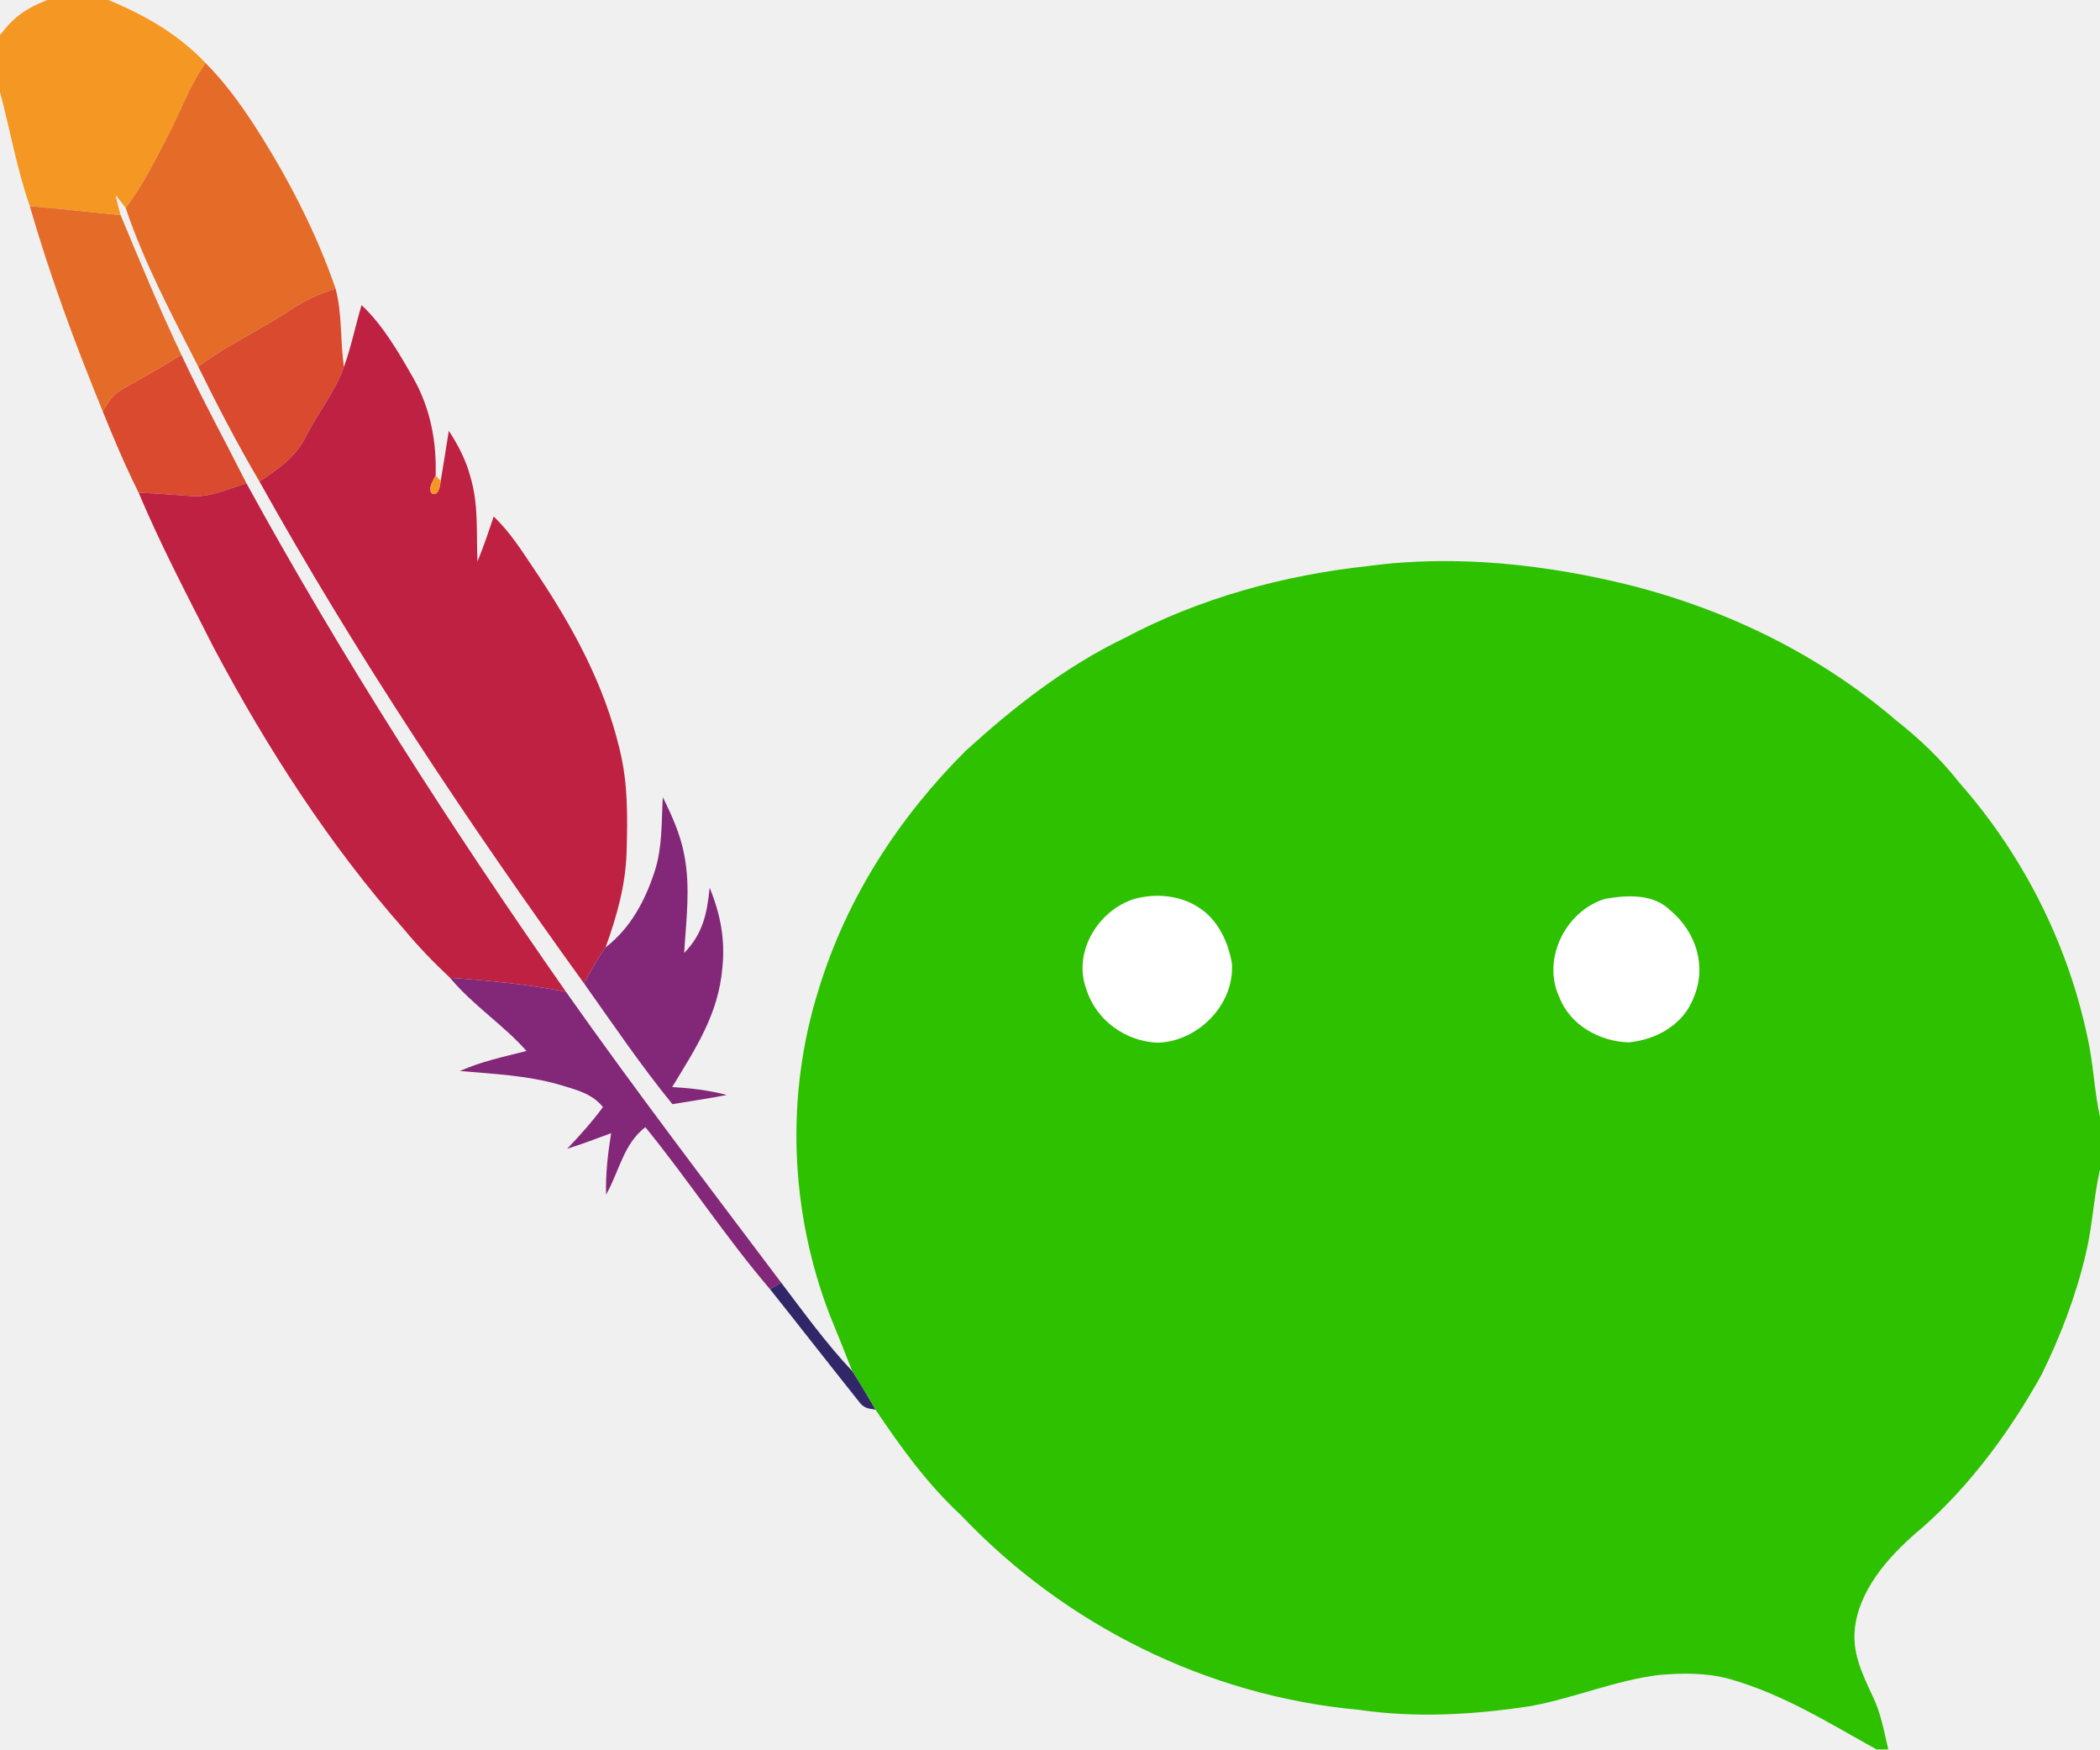
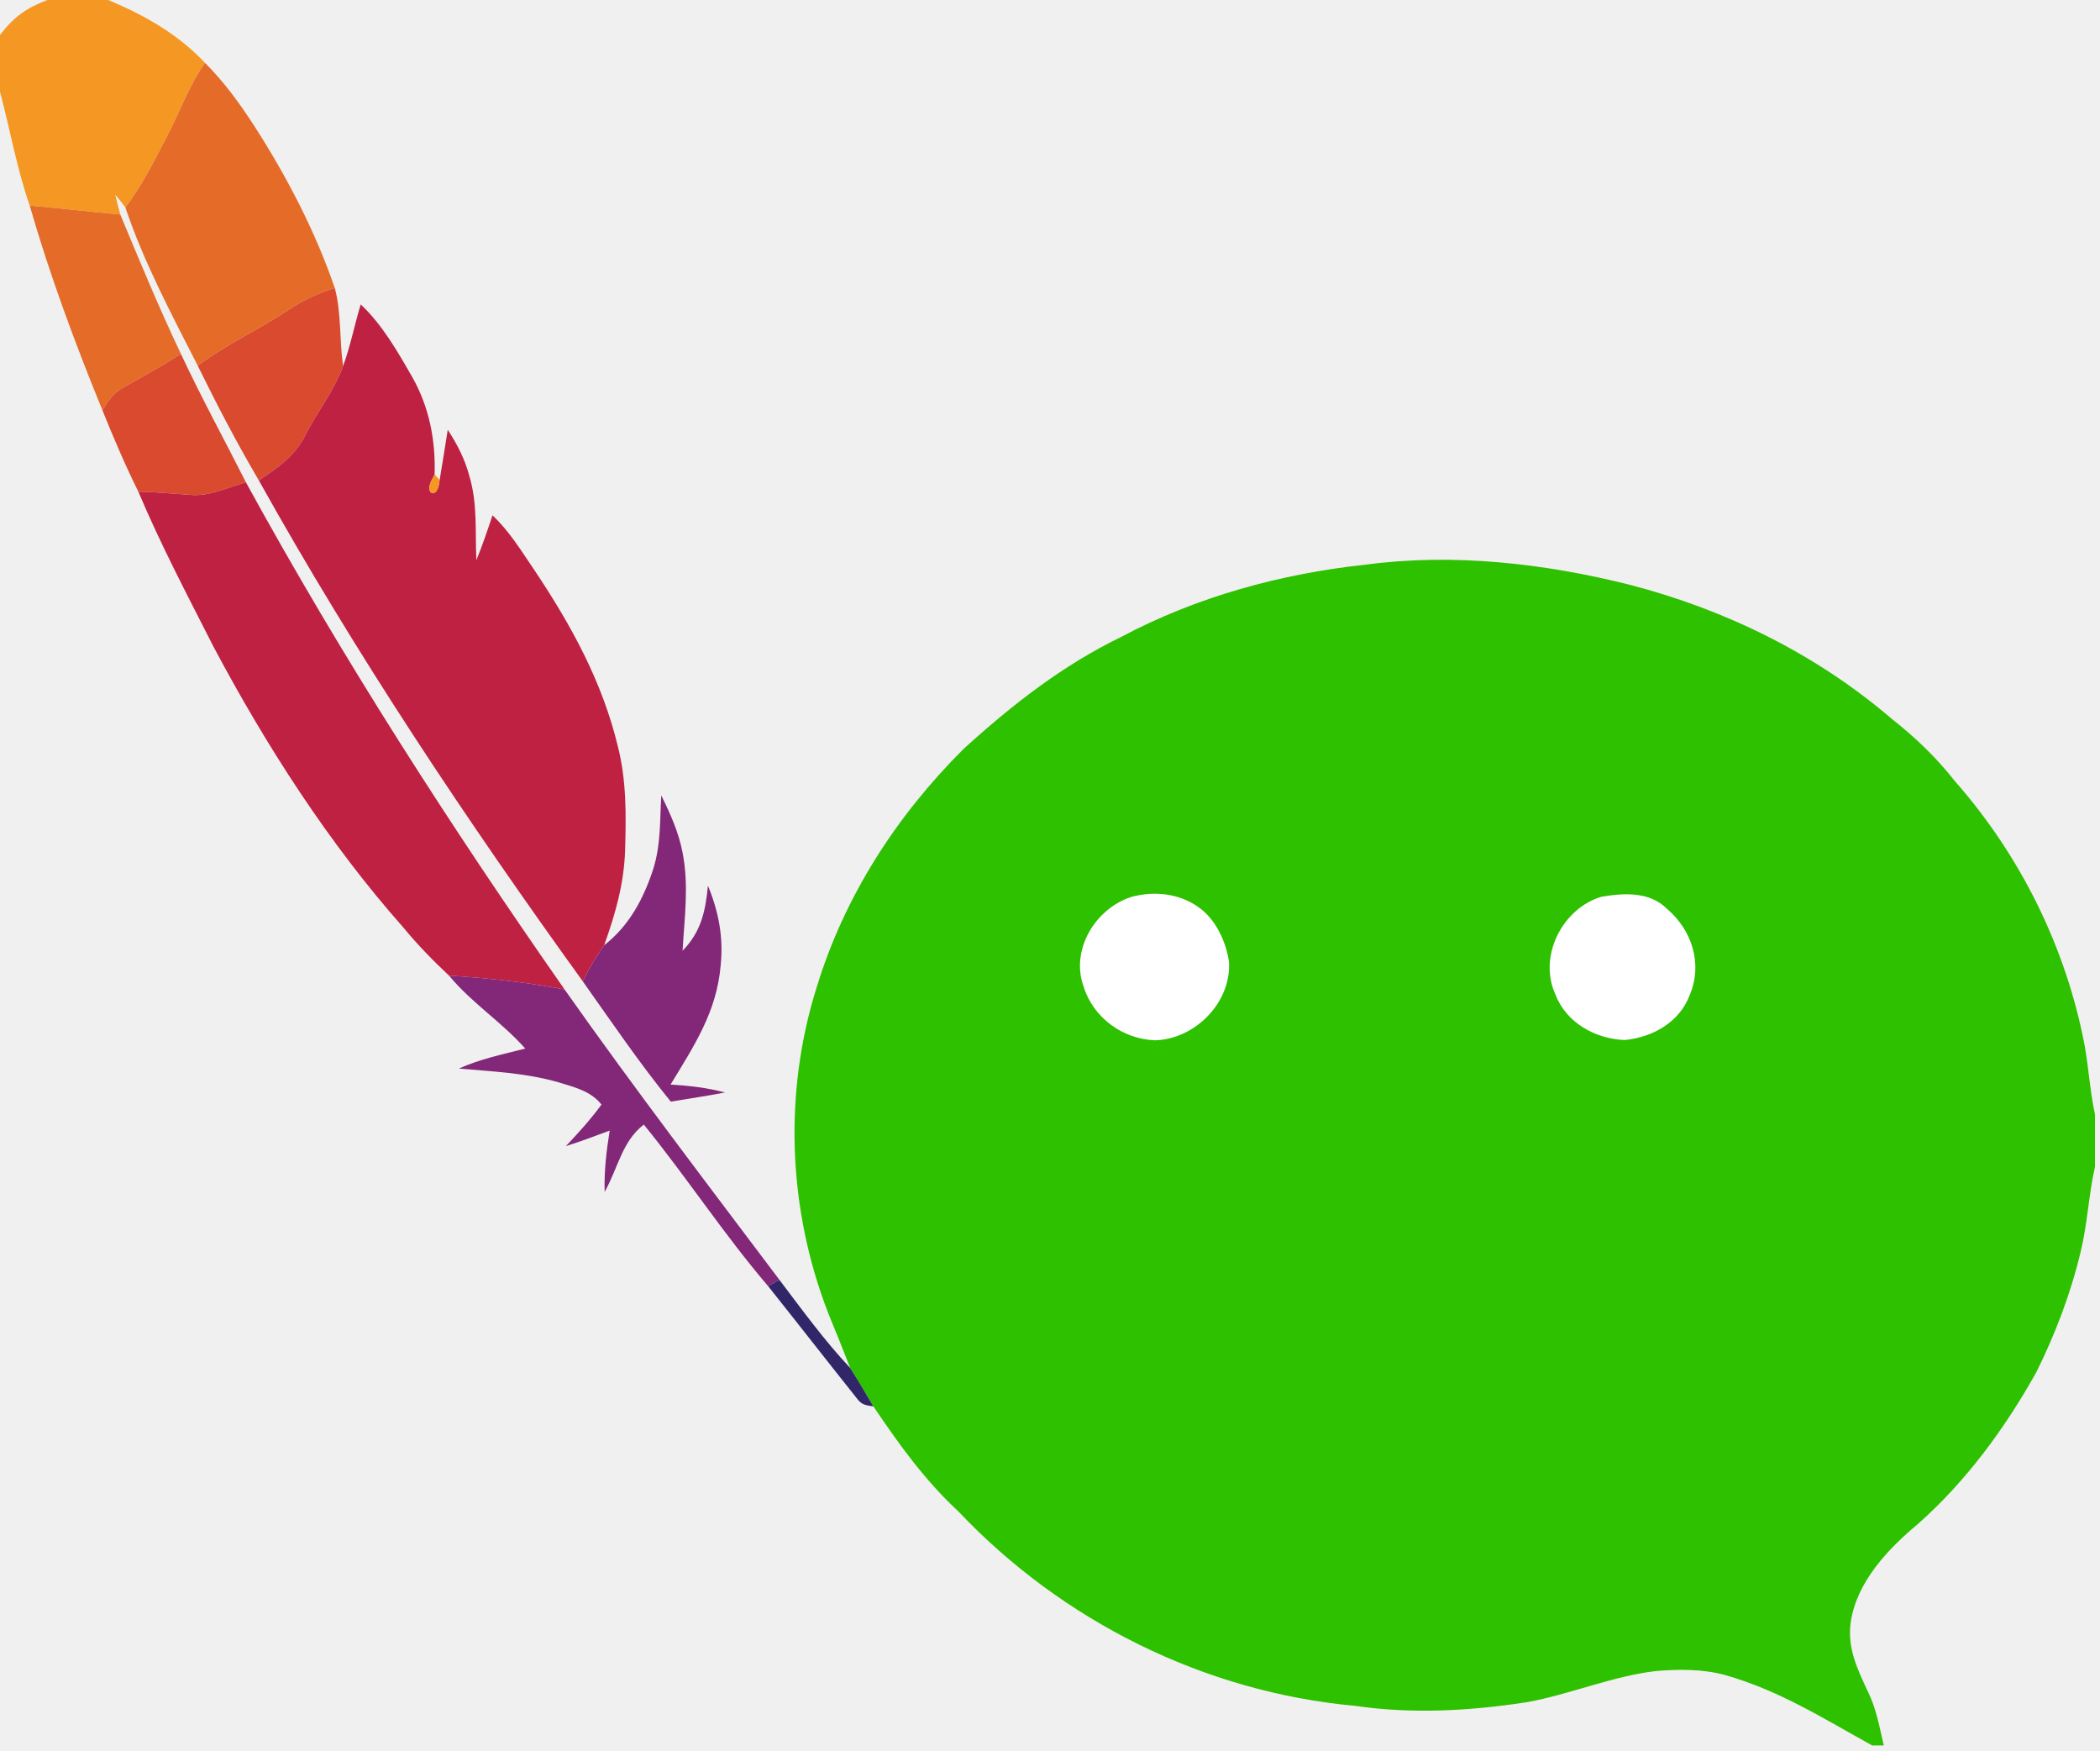
- <svg xmlns="http://www.w3.org/2000/svg" version="1.1" viewBox="0 0 419 349" width="419.0pt" height="349.0pt">
+ <svg xmlns="http://www.w3.org/2000/svg" version="1.1" viewBox="0 0 420 350" width="840" height="700">
  <path d="M 9.46 0.00 L 21.62 0.00 L 22.50 0.36 C 29.40 3.31 35.81 7.06 41.00 12.56 C 37.73 17.21 35.99 22.34 33.37 27.32 C 30.83 32.20 28.41 37.07 25.07 41.48 C 24.44 40.59 23.76 39.74 23.05 38.91 C 23.36 40.25 23.68 41.58 24.06 42.90 C 18.01 42.34 11.98 41.64 5.94 41.11 C 3.36 33.66 2.02 25.94 0.00 18.34 L 0.00 7.00 C 2.74 3.40 5.22 1.62 9.46 0.00 Z" fill="#f59723" />
  <path d="M 41.00 12.56 C 44.81 16.38 47.91 20.64 50.84 25.15 C 57.35 35.27 63.04 46.20 66.96 57.59 C 63.69 58.60 60.77 59.93 57.92 61.83 C 51.90 65.85 45.35 68.78 39.55 73.13 C 34.30 62.84 28.77 52.44 25.07 41.48 C 28.41 37.07 30.83 32.20 33.37 27.32 C 35.99 22.34 37.73 17.21 41.00 12.56 Z" fill="#e56c28" />
  <path d="M 5.94 41.11 C 11.98 41.64 18.01 42.34 24.06 42.90 C 27.96 52.26 31.83 61.62 36.19 70.77 C 32.39 73.17 28.49 75.32 24.58 77.53 C 22.61 78.54 21.61 80.21 20.49 82.04 C 15.01 68.65 9.95 55.02 5.94 41.11 Z" fill="#e56c28" />
  <path d="M 66.96 57.59 C 68.31 62.65 67.86 67.98 68.62 73.20 C 66.84 78.12 63.41 82.39 61.04 87.06 C 58.98 91.22 55.50 93.56 51.77 96.06 C 47.36 88.57 43.39 80.93 39.55 73.13 C 45.35 68.78 51.90 65.85 57.92 61.83 C 60.77 59.93 63.69 58.60 66.96 57.59 Z" fill="#da4a2e" />
  <path d="M 72.14 60.87 C 76.44 64.87 79.60 70.42 82.51 75.50 C 85.87 81.49 87.13 88.05 86.92 94.88 C 86.43 95.89 85.33 97.40 86.17 98.47 C 87.53 99.07 87.83 96.84 87.93 95.96 C 88.49 92.62 89.02 89.28 89.55 85.93 C 91.43 88.81 92.99 91.83 93.87 95.17 C 95.54 100.80 95.01 106.19 95.27 112.02 C 96.48 109.07 97.49 106.06 98.50 103.04 C 101.94 106.29 104.29 110.20 106.93 114.07 C 114.30 125.10 120.49 136.38 123.61 149.39 C 125.32 156.22 125.22 163.04 125.02 170.04 C 124.81 176.67 123.06 182.80 120.83 189.00 C 119.20 191.28 117.82 193.70 116.54 196.20 C 93.31 164.00 71.12 130.76 51.77 96.06 C 55.50 93.56 58.98 91.22 61.04 87.06 C 63.41 82.39 66.84 78.12 68.62 73.20 C 70.09 69.16 70.90 64.98 72.14 60.87 Z" fill="#bf2142" />
  <path d="M 36.19 70.77 C 40.25 79.47 44.86 87.87 49.18 96.43 C 45.59 97.45 41.77 99.33 38.05 98.95 C 34.59 98.73 31.14 98.38 27.67 98.31 C 25.02 92.98 22.71 87.55 20.49 82.04 C 21.61 80.21 22.61 78.54 24.58 77.53 C 28.49 75.32 32.39 73.17 36.19 70.77 Z" fill="#da4a2e" />
  <path d="M 86.92 94.88 L 87.93 95.96 C 87.83 96.84 87.53 99.07 86.17 98.47 C 85.33 97.40 86.43 95.89 86.92 94.88 Z" fill="#f59723" />
  <path d="M 49.18 96.43 C 68.36 131.45 90.06 165.14 112.92 197.85 C 105.36 196.39 97.48 195.56 89.80 195.07 C 86.54 192.01 83.47 188.86 80.63 185.41 C 65.71 168.56 53.24 149.14 42.70 129.31 C 37.51 119.08 32.12 108.88 27.67 98.31 C 31.14 98.38 34.59 98.73 38.05 98.95 C 41.77 99.33 45.59 97.45 49.18 96.43 Z" fill="#bf2142" />
  <path d="M 326.04 116.95 C 345.20 121.94 363.23 130.78 378.31 143.70 C 383.03 147.42 387.18 151.37 390.90 156.10 C 404.10 171.07 413.22 189.48 416.94 209.10 C 417.75 213.67 418.01 218.29 419.00 222.83 L 419.00 233.28 C 417.73 238.87 417.51 244.58 416.16 250.16 C 414.21 258.46 411.08 266.69 407.29 274.32 C 401.07 285.49 393.25 296.15 383.65 304.66 C 377.67 309.63 371.39 316.22 370.17 324.22 C 369.37 329.45 371.50 333.77 373.63 338.35 C 375.30 341.75 375.89 345.35 376.76 349.00 L 374.43 349.00 C 364.68 343.62 355.92 338.03 345.05 334.93 C 340.57 333.70 335.65 333.73 331.06 334.14 C 322.46 335.16 313.93 338.80 305.41 340.35 C 293.97 342.10 282.48 342.76 270.99 341.08 C 240.89 338.33 212.47 324.17 191.73 302.26 C 185.02 296.06 179.76 288.75 174.68 281.21 C 173.35 278.98 172.08 276.73 170.68 274.55 L 170.40 274.10 L 170.04 273.53 C 168.60 269.80 167.09 266.10 165.58 262.40 C 157.60 241.71 156.67 218.54 163.35 197.36 C 168.90 179.19 179.31 163.09 192.73 149.73 C 202.43 140.93 212.47 133.05 224.32 127.31 C 239.31 119.34 256.16 114.72 272.99 112.92 C 290.57 110.55 308.91 112.63 326.04 116.95 Z" fill="#2dc100" />
  <path d="M 132.25 159.04 C 134.07 162.72 135.72 166.38 136.51 170.45 C 137.81 177.08 136.90 183.46 136.51 190.11 C 140.23 186.28 141.08 182.27 141.59 177.10 C 143.73 182.28 144.72 187.43 144.13 193.05 C 143.35 202.33 138.78 209.17 134.11 216.86 C 137.79 217.07 141.43 217.49 145.00 218.44 C 141.40 219.15 137.77 219.65 134.16 220.27 C 127.89 212.58 122.28 204.29 116.54 196.20 C 117.82 193.70 119.20 191.28 120.83 189.00 C 125.86 185.11 128.76 179.61 130.68 173.66 C 132.19 168.78 131.96 164.09 132.25 159.04 Z" fill="#832778" />
  <path d="M 226.31 179.33 C 230.79 178.11 235.81 178.62 239.64 181.35 C 243.12 183.75 245.14 188.14 245.79 192.21 C 246.36 200.38 239.04 207.79 230.99 208.01 C 224.51 207.75 218.66 203.51 216.72 197.26 C 214.05 189.89 219.10 181.61 226.31 179.33 Z" fill="#ffffff" />
  <path d="M 320.27 179.31 C 324.72 178.55 329.87 178.23 333.34 181.67 C 338.39 185.94 340.58 192.69 337.95 198.95 C 335.90 204.41 330.52 207.41 324.94 207.95 C 319.12 207.74 313.28 204.54 311.11 198.90 C 307.57 191.29 312.43 181.65 320.27 179.31 Z" fill="#ffffff" />
  <path d="M 89.80 195.07 C 97.48 195.56 105.36 196.39 112.92 197.85 C 126.79 217.53 141.40 236.66 155.88 255.90 C 155.13 256.32 154.37 256.74 153.62 257.16 C 144.79 246.83 137.33 235.38 128.76 224.86 C 124.41 228.21 123.65 233.45 120.93 238.32 C 120.81 234.19 121.28 230.13 121.94 226.06 C 119.04 227.15 116.13 228.23 113.17 229.17 C 115.70 226.51 118.13 223.81 120.30 220.86 C 118.14 218.11 114.80 217.37 111.60 216.38 C 105.05 214.51 98.50 214.25 91.77 213.66 C 96.04 211.74 100.54 210.82 105.05 209.66 C 100.36 204.36 94.36 200.57 89.80 195.07 Z" fill="#832778" />
  <path d="M 155.88 255.90 C 160.43 261.90 164.91 268.08 170.04 273.53 L 170.40 274.10 L 170.68 274.55 C 172.08 276.73 173.35 278.98 174.68 281.21 C 173.21 281.00 172.32 280.91 171.40 279.64 C 165.45 272.18 159.57 264.62 153.62 257.16 C 154.37 256.74 155.13 256.32 155.88 255.90 Z" fill="#312768" />
</svg>
